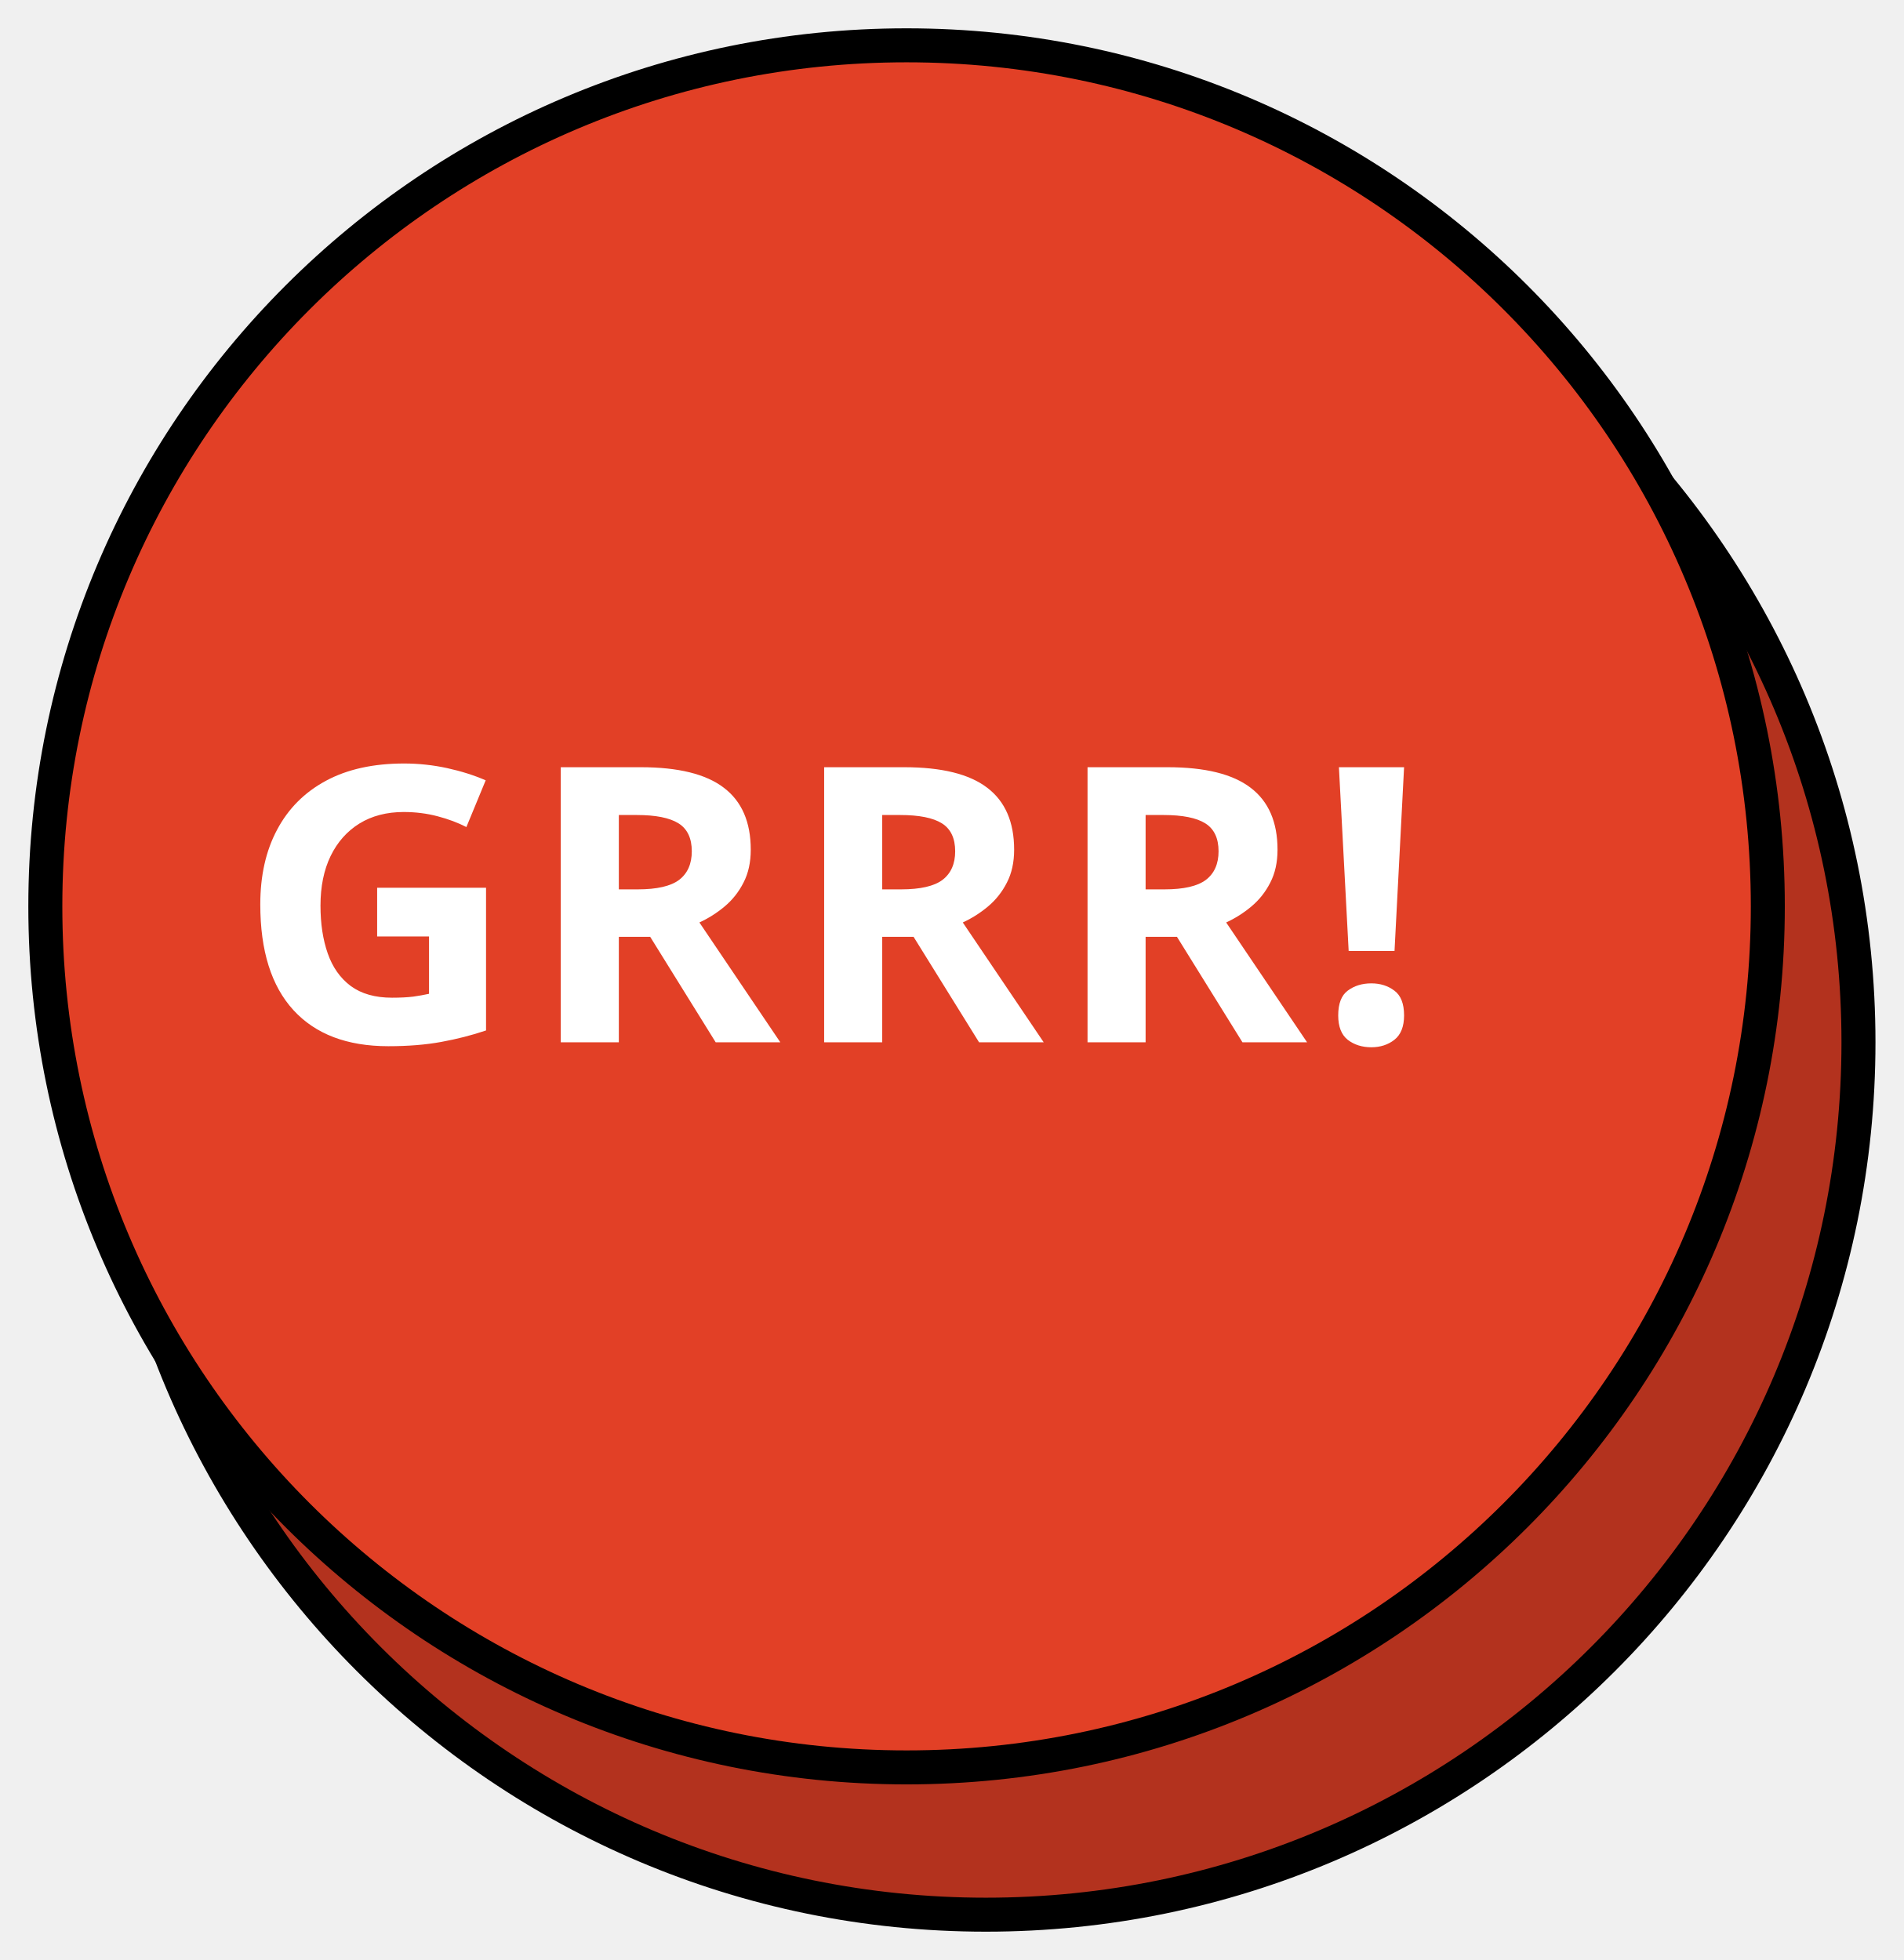
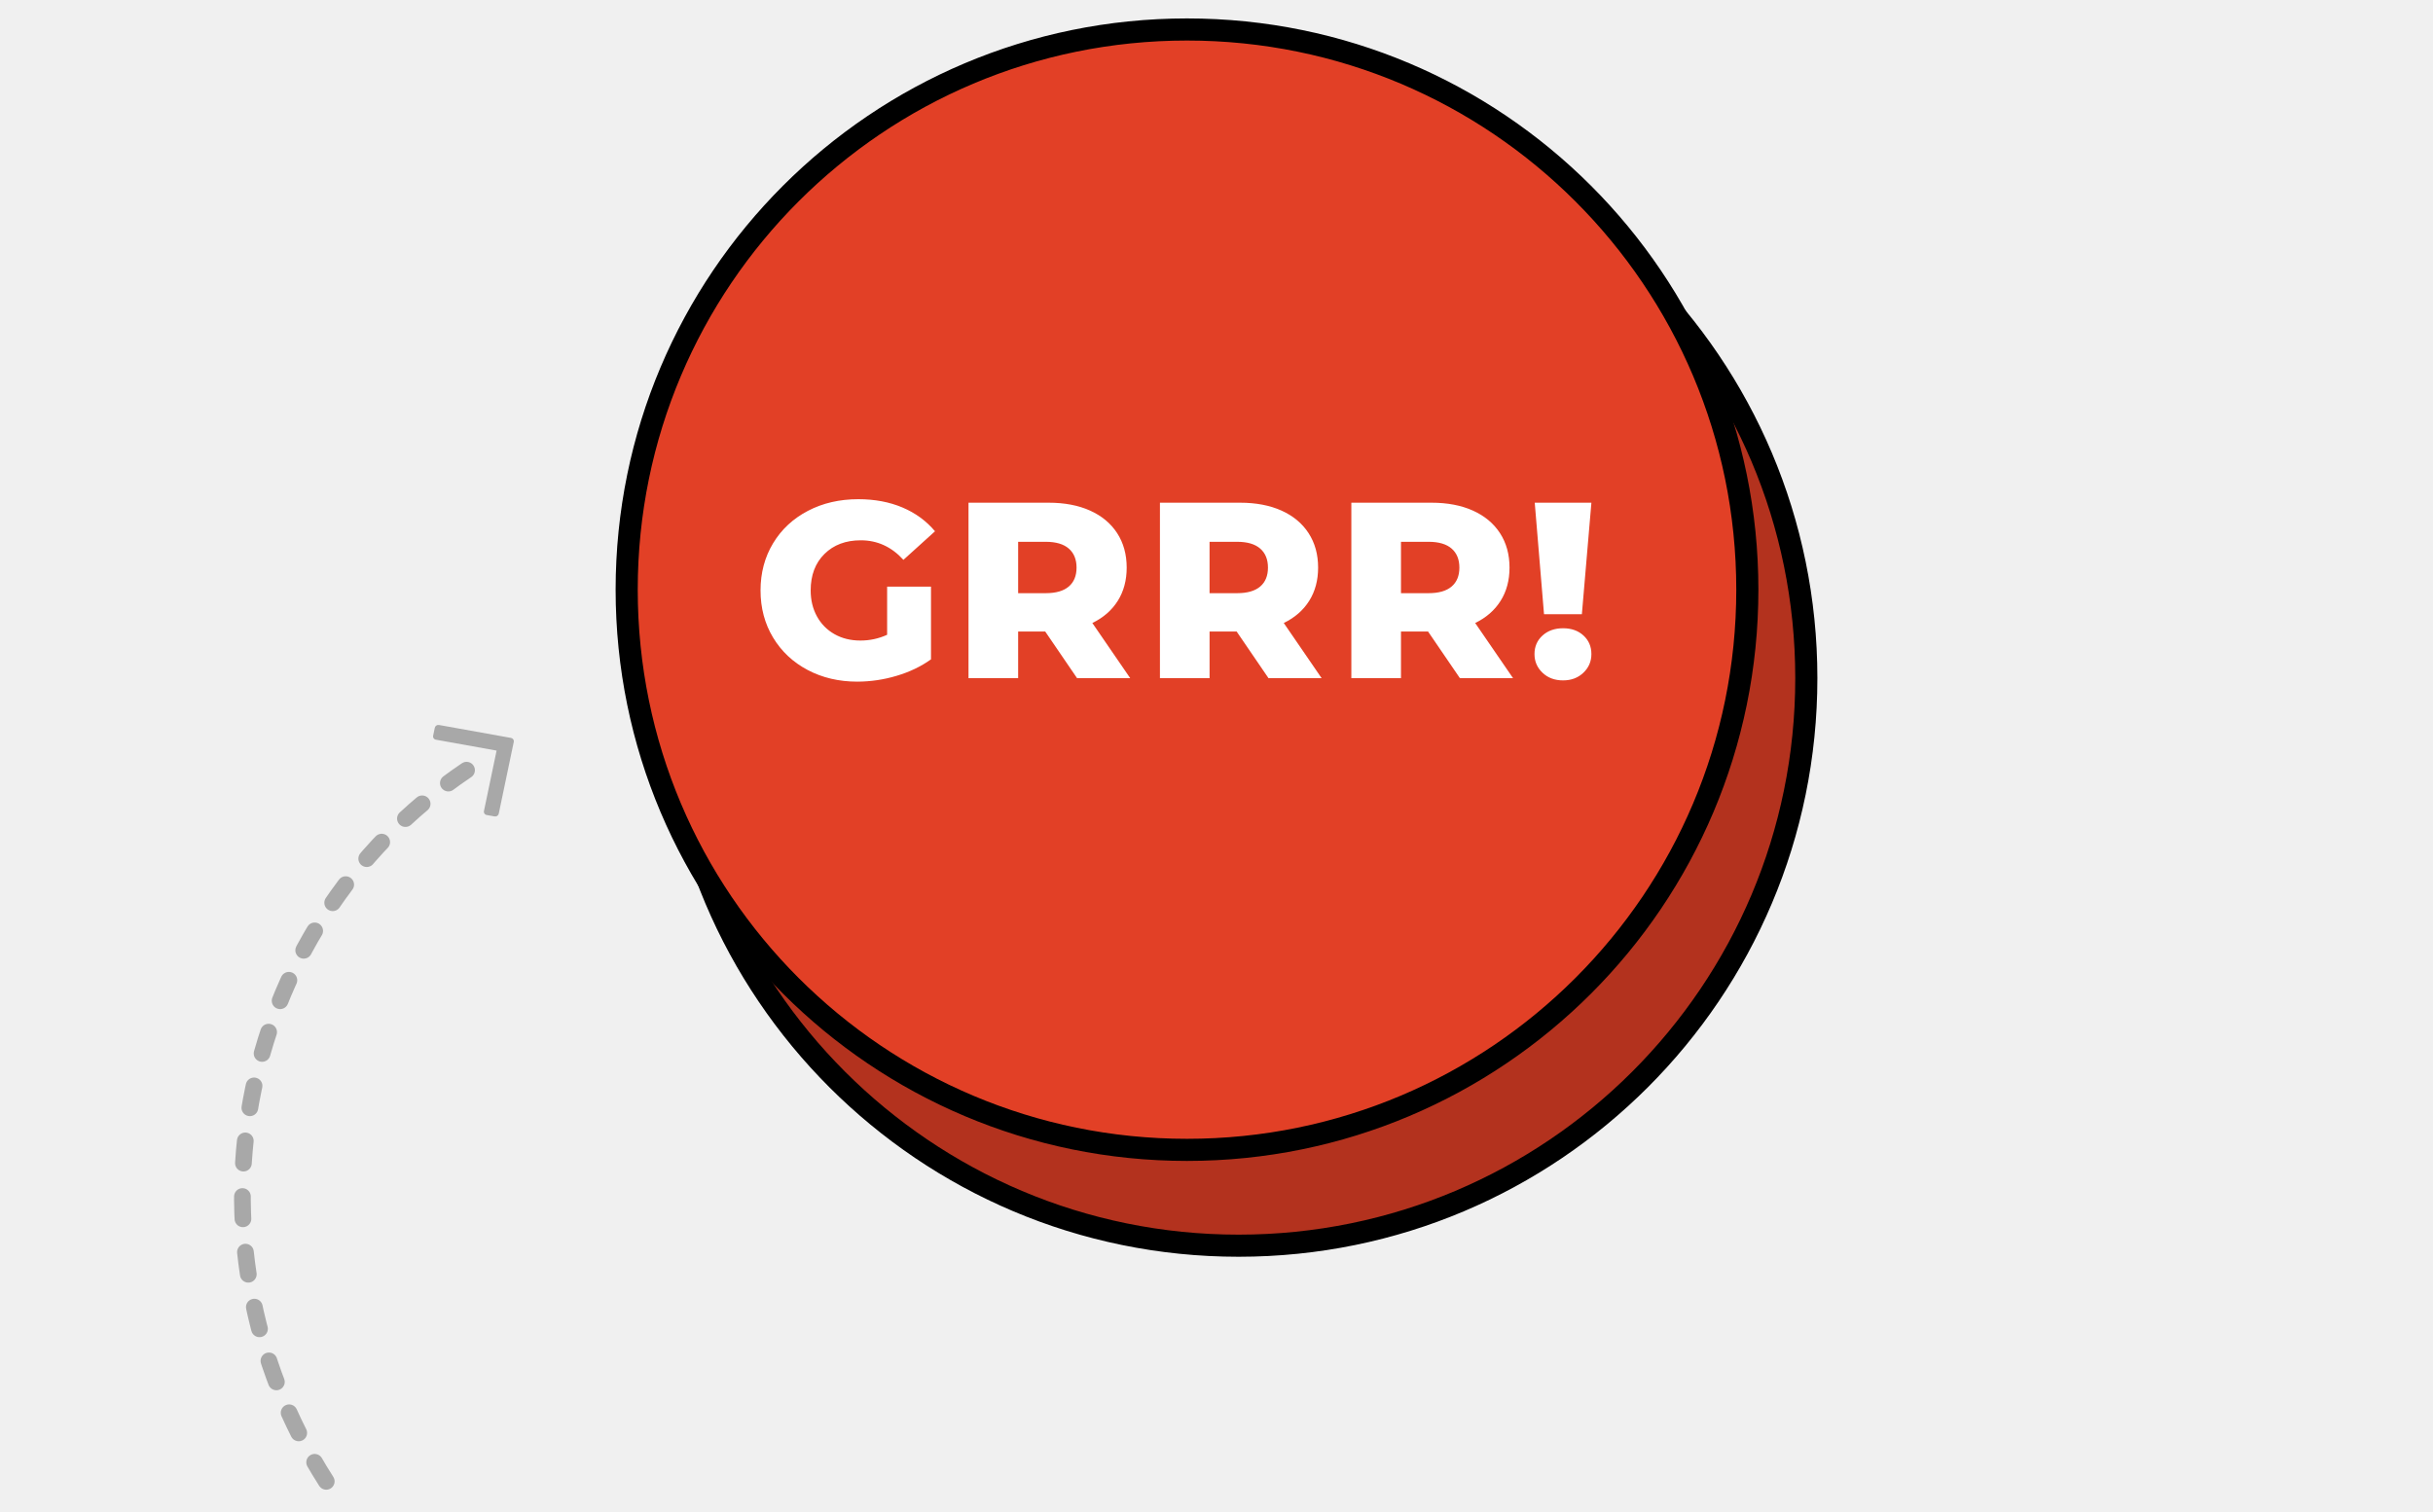
- <svg xmlns="http://www.w3.org/2000/svg" width="168" height="173" viewBox="0 0 168 173">
-   <g fill="none" fill-rule="evenodd" transform="translate(4 4)">
-     <circle cx="83" cy="88" r="77" fill="#B3321E" stroke="#000" stroke-width="3" />
-     <circle cx="76" cy="76" r="76" fill="#E24026" stroke="#000" stroke-width="3" />
-     <text fill="#FFF" font-family="Montserrat-ExtraBold, Montserrat" font-size="34" font-weight="600" letter-spacing=".804">
-       <tspan x="17" y="88">GRRR!</tspan>
-     </text>
+ <svg xmlns="http://www.w3.org/2000/svg" width="330" height="205" viewBox="0 0 330 205">
+   <g fill="none" fill-rule="evenodd">
+     <g transform="translate(85 4)">
+       <circle cx="83" cy="88" r="77" fill="#B3321E" stroke="#000" stroke-width="3" />
+       <circle cx="76" cy="76" r="76" fill="#E24026" stroke="#000" stroke-width="3" />
+       <path fill="#FFF" d="M35.326 75.59h5.95v9.86c-1.36.975-2.924 1.723-4.692 2.244a18.672 18.672 0 0 1-5.304.782c-2.493 0-4.737-.527-6.732-1.581-1.995-1.054-3.559-2.522-4.692-4.403-1.133-1.881-1.7-4.012-1.7-6.392 0-2.38.567-4.51 1.7-6.392 1.133-1.881 2.709-3.349 4.726-4.403 2.017-1.054 4.295-1.581 6.834-1.581 2.221 0 4.216.374 5.984 1.122 1.768.748 3.241 1.825 4.42 3.23l-4.284 3.876C35.926 70.184 34 69.3 31.756 69.3c-2.04 0-3.683.618-4.93 1.853-1.247 1.235-1.87 2.884-1.87 4.947 0 1.315.283 2.488.85 3.519a6.095 6.095 0 0 0 2.38 2.414c1.02.578 2.187.867 3.502.867a8.6 8.6 0 0 0 3.638-.782V75.59zm21.442 6.086h-3.672V88h-6.732V64.2h10.88c2.153 0 4.023.357 5.61 1.071 1.586.714 2.81 1.734 3.672 3.06.86 1.326 1.292 2.884 1.292 4.675 0 1.723-.403 3.224-1.207 4.505-.805 1.28-1.955 2.284-3.451 3.009L68.294 88h-7.208l-4.318-6.324zm3.196-11.254c-.703-.612-1.746-.918-3.128-.918h-3.74v6.97h3.74c1.382 0 2.425-.3 3.128-.901.702-.6 1.054-1.456 1.054-2.567 0-1.11-.352-1.972-1.054-2.584zM82.73 81.676H79.06V88h-6.732V64.2h10.88c2.153 0 4.023.357 5.61 1.071 1.587.714 2.81 1.734 3.672 3.06.861 1.326 1.292 2.884 1.292 4.675 0 1.723-.402 3.224-1.207 4.505-.805 1.28-1.955 2.284-3.45 3.009L94.256 88H87.05l-4.318-6.324zm3.196-11.254c-.703-.612-1.745-.918-3.128-.918h-3.74v6.97h3.74c1.383 0 2.425-.3 3.128-.901.703-.6 1.054-1.456 1.054-2.567 0-1.11-.351-1.972-1.054-2.584zm22.768 11.254h-3.672V88H98.29V64.2h10.88c2.153 0 4.023.357 5.61 1.071 1.586.714 2.81 1.734 3.672 3.06.861 1.326 1.292 2.884 1.292 4.675 0 1.723-.403 3.224-1.207 4.505-.805 1.28-1.955 2.284-3.451 3.009L120.22 88h-7.208l-4.318-6.324zm3.196-11.254c-.703-.612-1.746-.918-3.128-.918h-3.74v6.97h3.74c1.382 0 2.425-.3 3.128-.901.702-.6 1.054-1.456 1.054-2.567 0-1.11-.352-1.972-1.054-2.584zm11.275-6.222h7.684l-1.292 15.13h-5.134l-1.258-15.13zm1.054 23.069c-.725-.691-1.088-1.536-1.088-2.533 0-1.02.363-1.859 1.088-2.516.726-.657 1.655-.986 2.788-.986 1.134 0 2.057.329 2.771.986s1.071 1.496 1.071 2.516c0 .997-.362 1.842-1.088 2.533-.725.691-1.643 1.037-2.754 1.037-1.133 0-2.062-.346-2.788-1.037z" />
+     </g>
+     <g opacity=".3">
+       <path stroke="#000" stroke-dasharray="3.024,4.536" stroke-linecap="round" stroke-width="2.268" d="M63.28 104.49c-31.937 21.54-40.001 65.43-18.013 98.03" />
+       <path fill="#000" d="M67.445 110.687a.489.489 0 0 1-.373.073l-1.046-.188a.462.462 0 0 1-.317-.197.462.462 0 0 1-.064-.368l1.71-8.176-8.221-1.477a.462.462 0 0 1-.317-.197.462.462 0 0 1-.064-.368l.218-1.04a.489.489 0 0 1 .58-.392l9.75 1.751c.139.026.244.091.316.198a.462.462 0 0 1 .064.367l-2.028 9.695a.489.489 0 0 1-.208.319z" />
+     </g>
  </g>
</svg>
